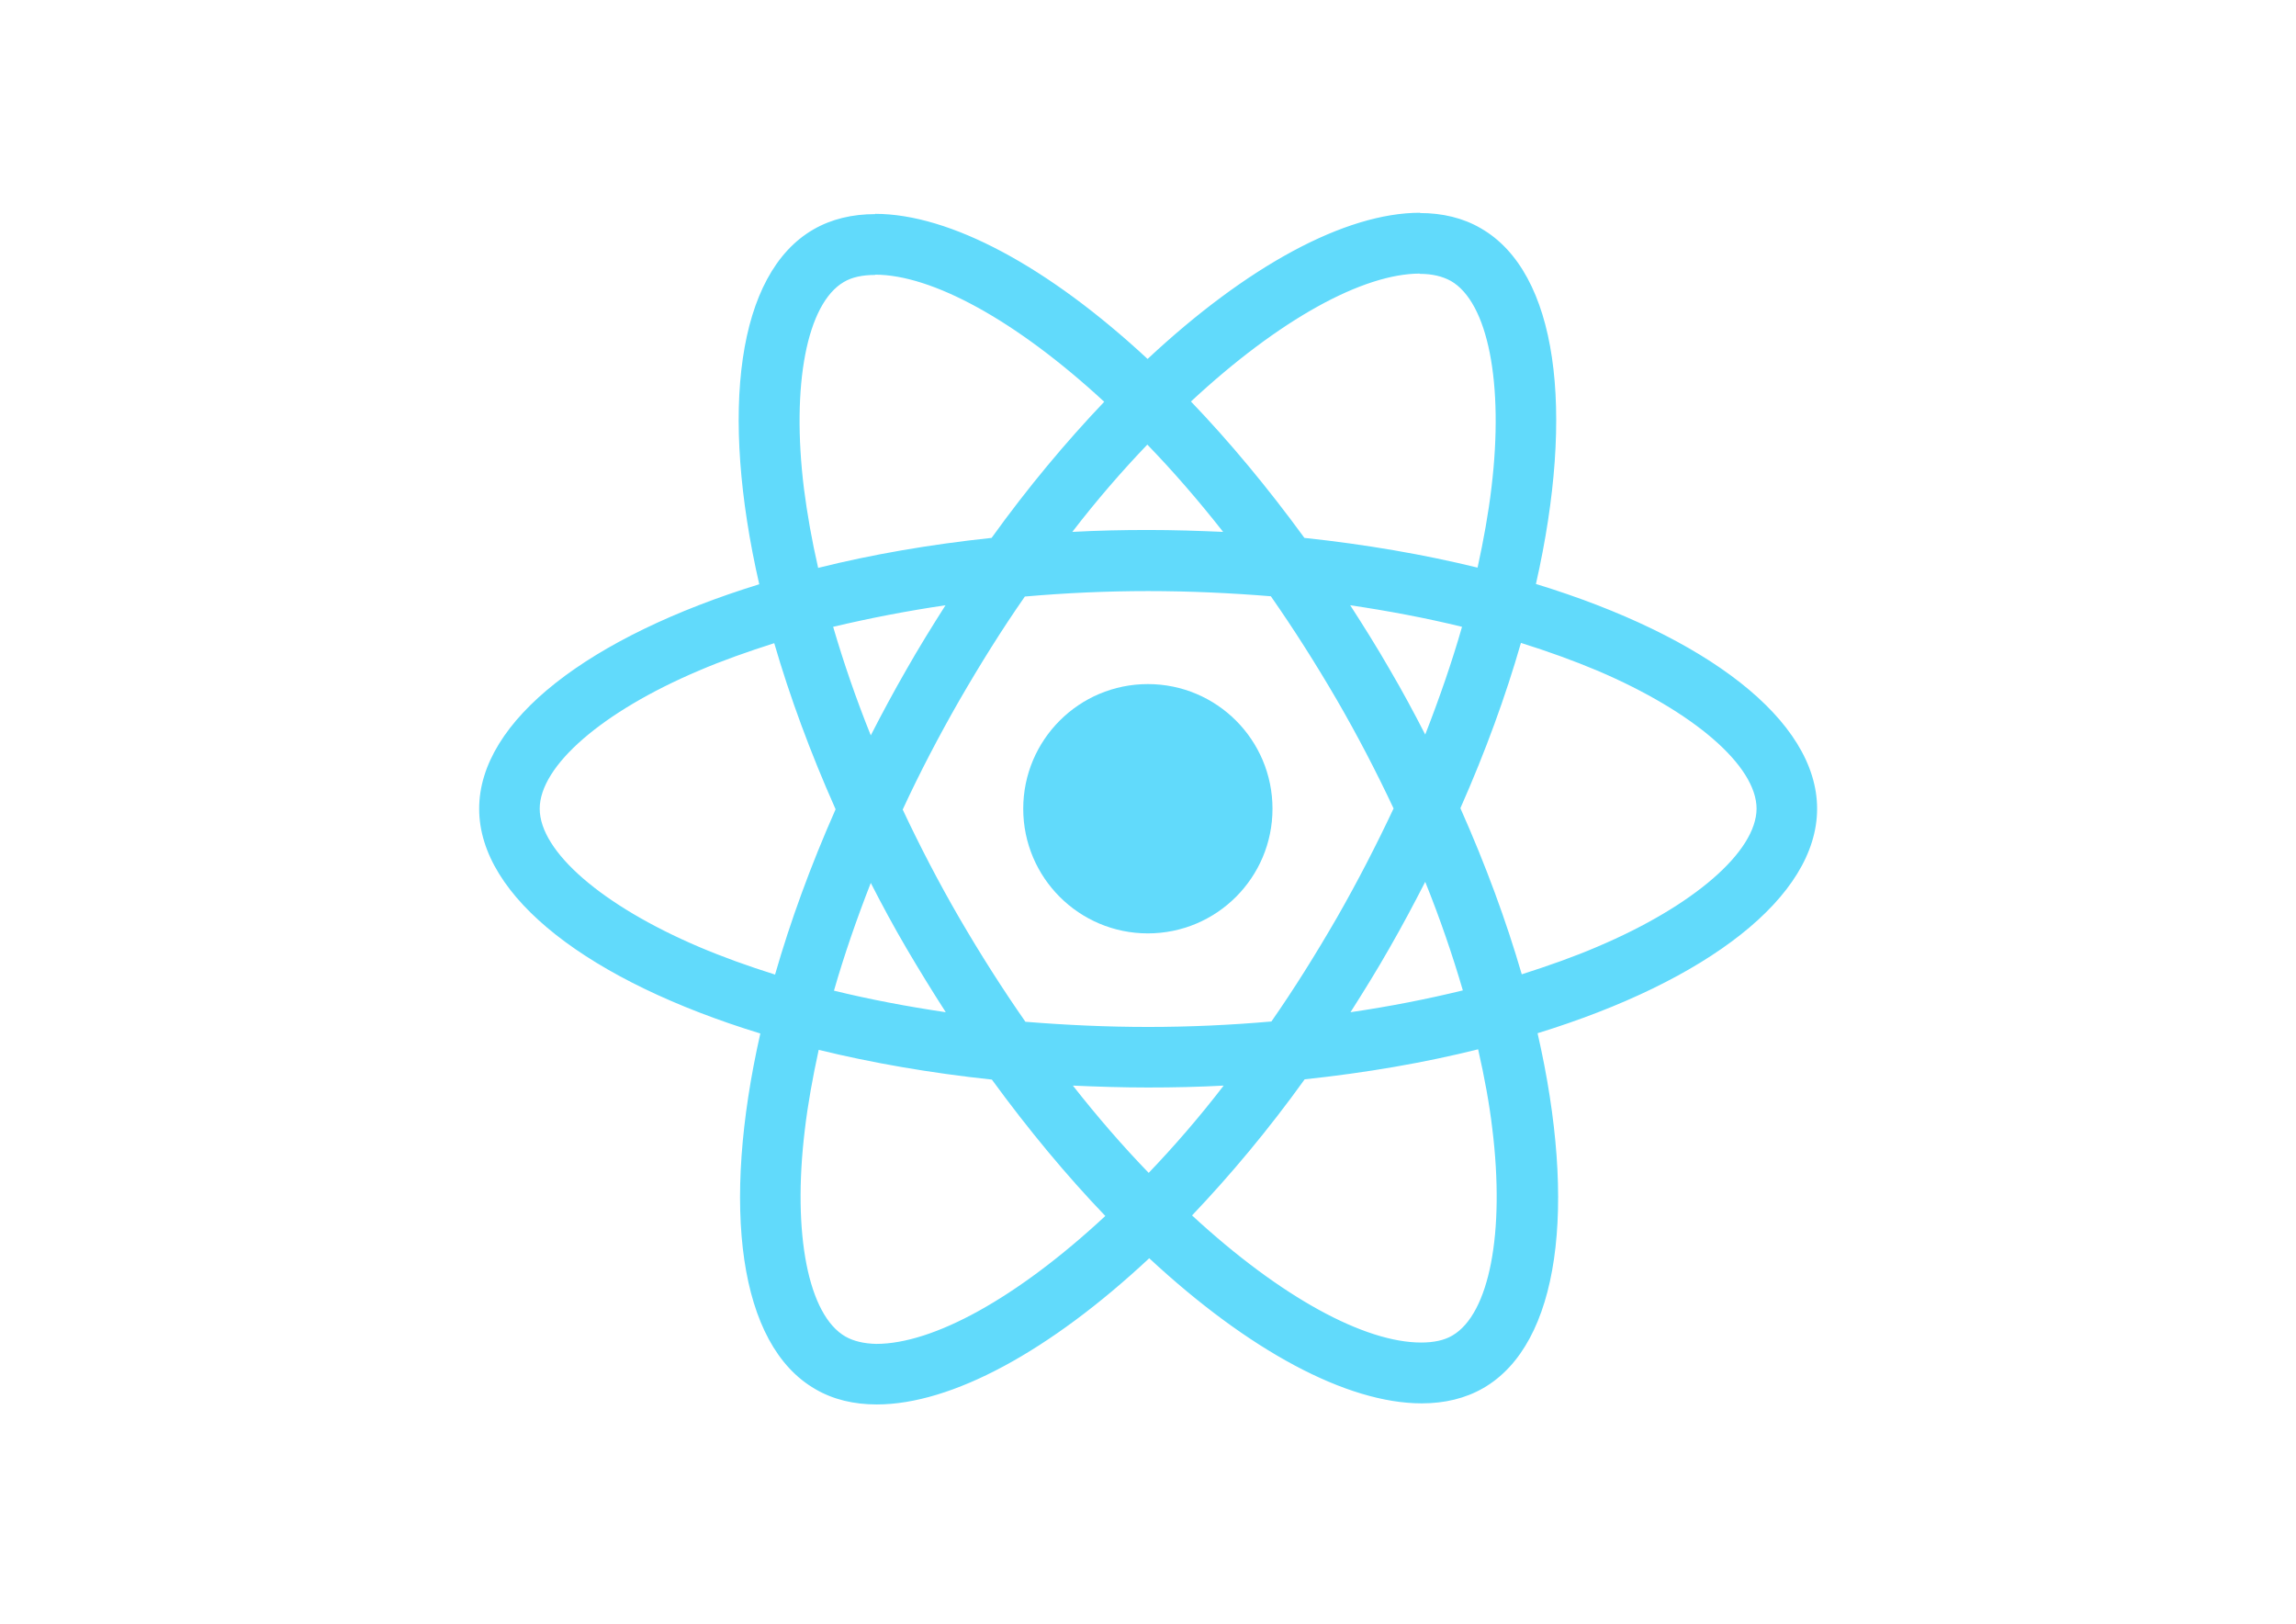
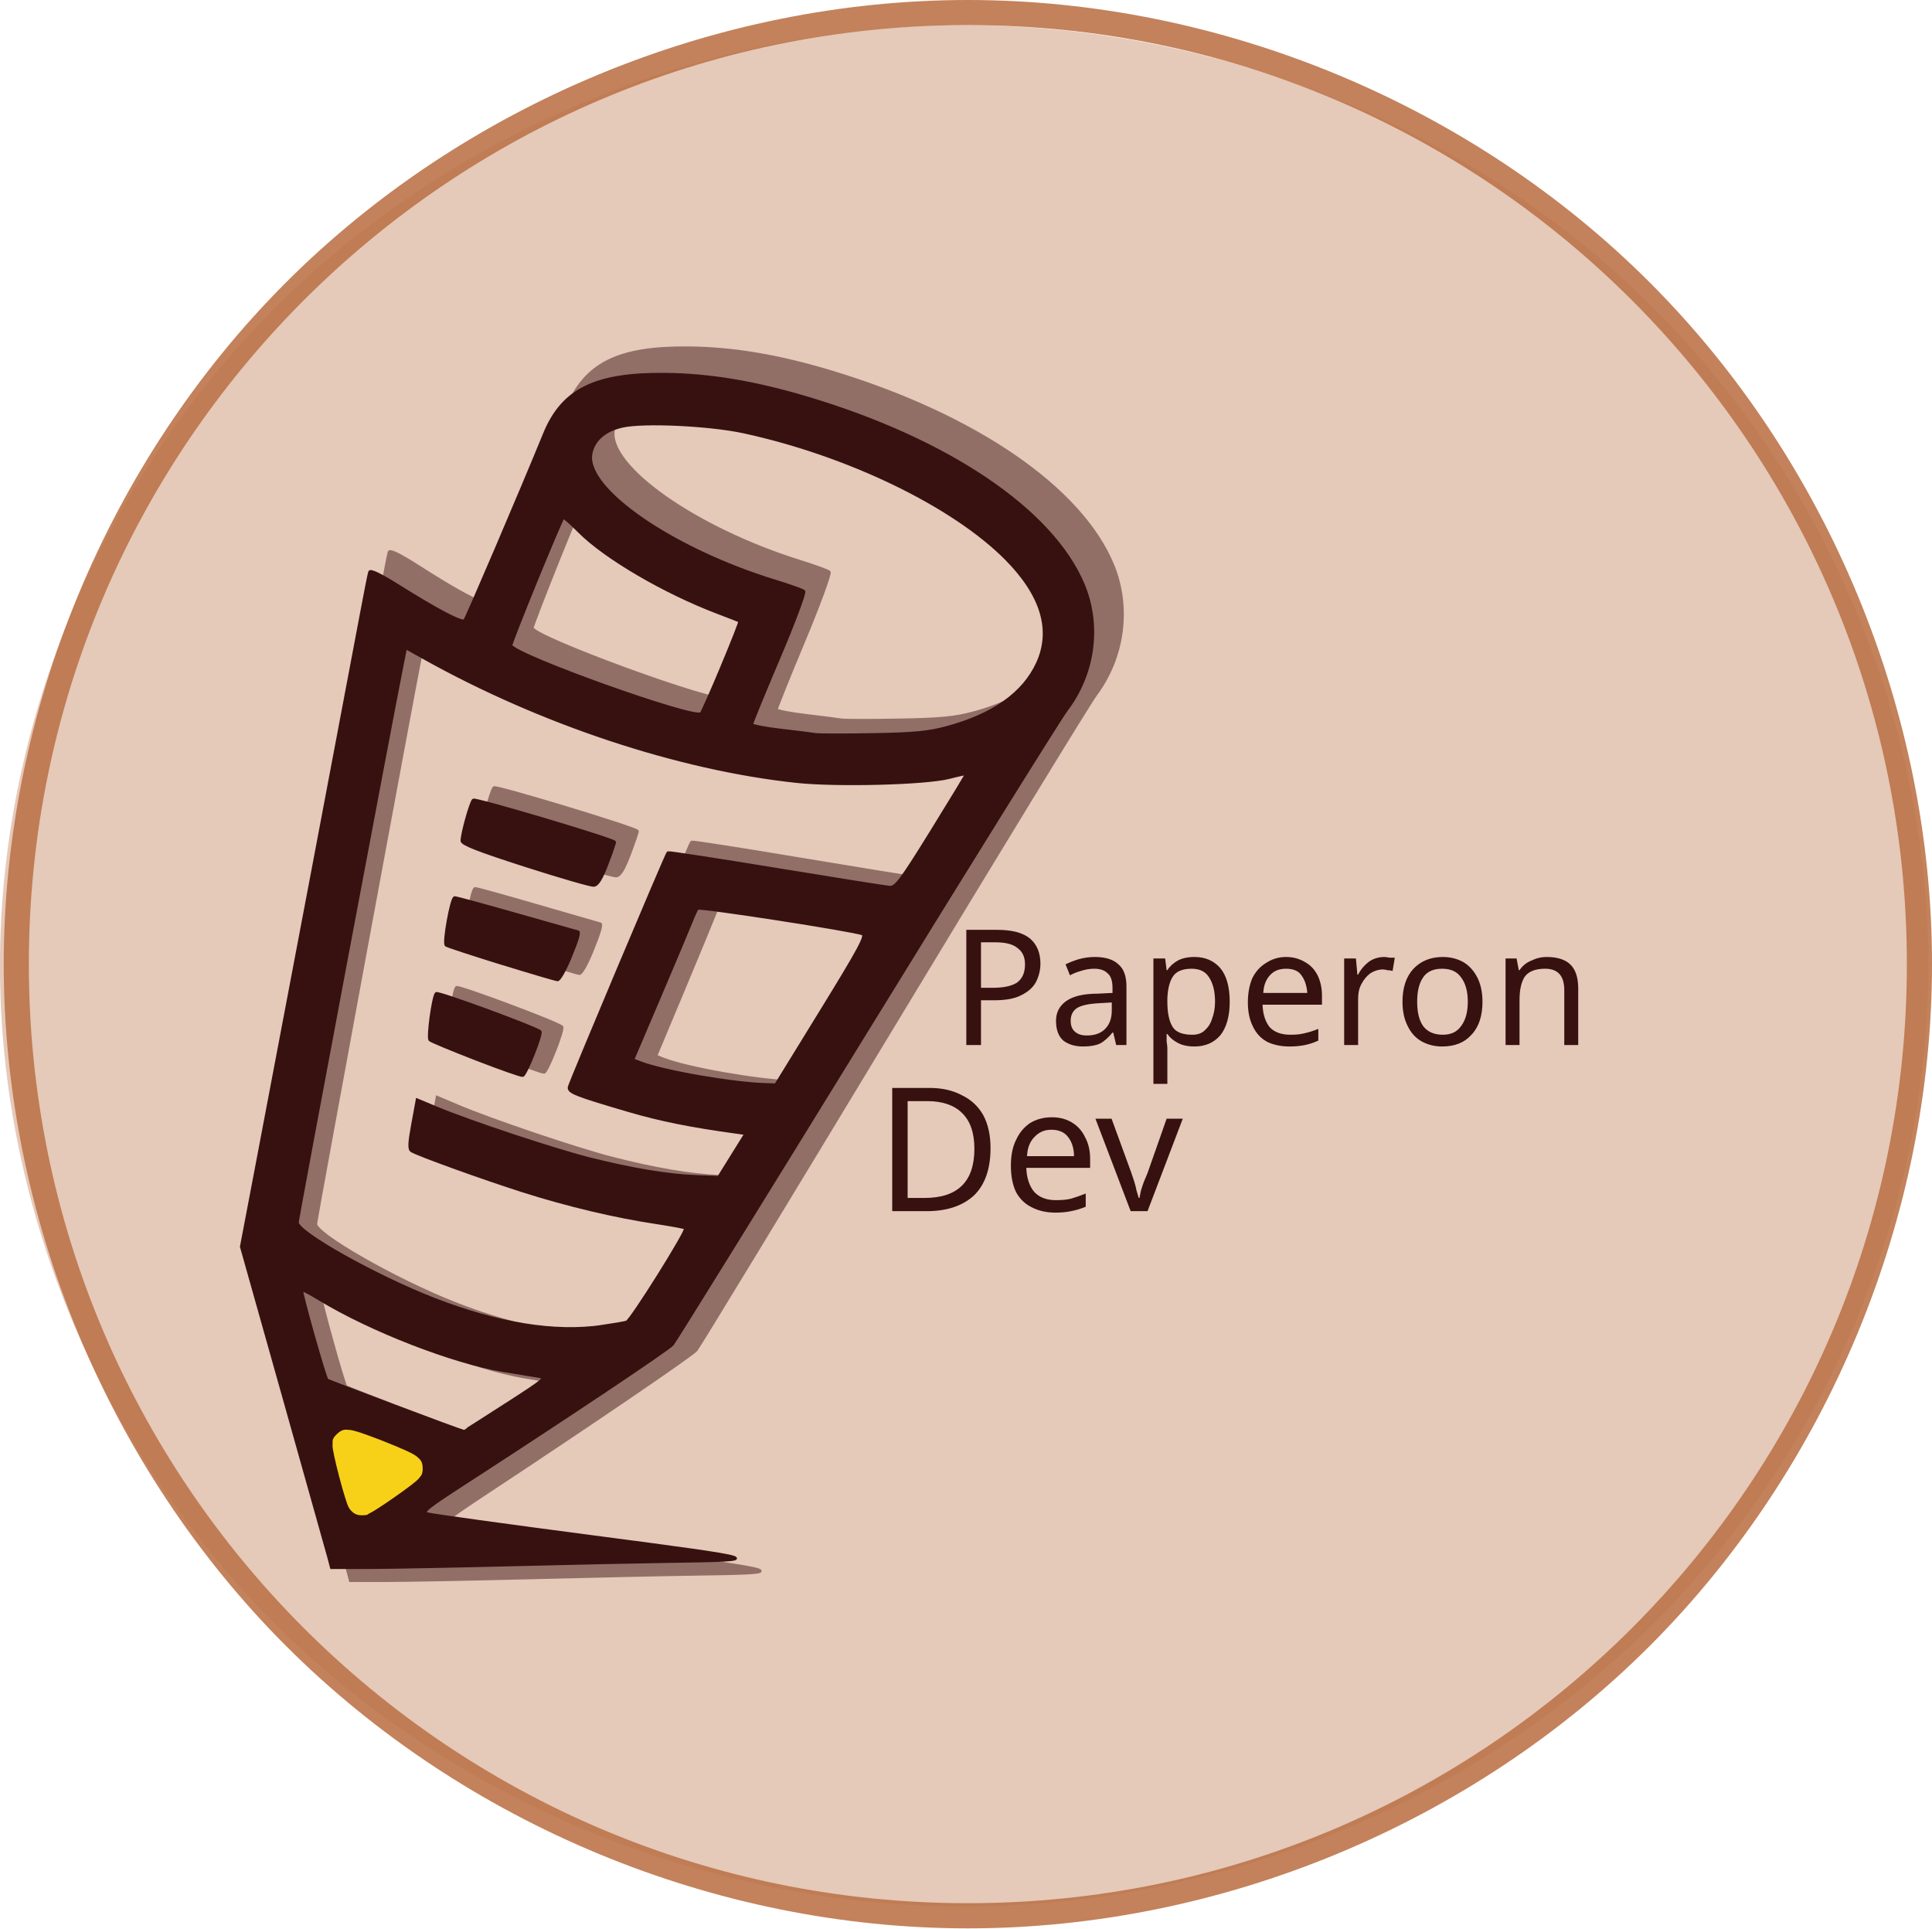
- <svg xmlns="http://www.w3.org/2000/svg" viewBox="0 0 841.9 595.3">
-   <g fill="#61DAFB">
-     <path d="M666.3 296.5c0-32.5-40.7-63.3-103.1-82.4 14.4-63.6 8-114.2-20.2-130.4-6.5-3.8-14.1-5.6-22.4-5.6v22.3c4.6 0 8.3.9 11.4 2.6 13.6 7.8 19.5 37.5 14.9 75.7-1.1 9.4-2.9 19.3-5.1 29.4-19.6-4.8-41-8.5-63.5-10.9-13.5-18.5-27.5-35.3-41.6-50 32.6-30.3 63.2-46.9 84-46.9V78c-27.5 0-63.5 19.6-99.9 53.6-36.4-33.8-72.4-53.2-99.9-53.2v22.3c20.7 0 51.4 16.5 84 46.6-14 14.7-28 31.4-41.3 49.9-22.6 2.4-44 6.1-63.6 11-2.3-10-4-19.7-5.2-29-4.7-38.2 1.1-67.9 14.6-75.8 3-1.8 6.9-2.6 11.5-2.6V78.5c-8.4 0-16 1.8-22.6 5.6-28.1 16.2-34.4 66.7-19.9 130.1-62.2 19.2-102.7 49.9-102.7 82.3 0 32.5 40.7 63.3 103.1 82.4-14.4 63.6-8 114.2 20.2 130.4 6.5 3.8 14.1 5.6 22.5 5.6 27.5 0 63.5-19.6 99.9-53.6 36.4 33.8 72.4 53.2 99.9 53.2 8.4 0 16-1.8 22.6-5.6 28.1-16.2 34.4-66.7 19.9-130.1 62-19.1 102.5-49.9 102.5-82.3zm-130.2-66.7c-3.7 12.9-8.3 26.2-13.5 39.5-4.1-8-8.4-16-13.1-24-4.6-8-9.5-15.8-14.4-23.4 14.2 2.1 27.9 4.7 41 7.9zm-45.8 106.5c-7.8 13.5-15.8 26.3-24.1 38.2-14.9 1.3-30 2-45.2 2-15.1 0-30.2-.7-45-1.9-8.3-11.9-16.4-24.6-24.2-38-7.6-13.1-14.5-26.4-20.8-39.8 6.2-13.4 13.2-26.8 20.7-39.9 7.8-13.5 15.8-26.3 24.1-38.2 14.9-1.3 30-2 45.2-2 15.1 0 30.2.7 45 1.9 8.3 11.9 16.4 24.6 24.2 38 7.6 13.1 14.5 26.4 20.8 39.8-6.3 13.4-13.2 26.8-20.7 39.9zm32.3-13c5.4 13.4 10 26.8 13.8 39.8-13.1 3.2-26.9 5.9-41.2 8 4.9-7.7 9.8-15.6 14.4-23.7 4.6-8 8.9-16.1 13-24.1zM421.2 430c-9.3-9.6-18.6-20.3-27.8-32 9 .4 18.2.7 27.5.7 9.4 0 18.7-.2 27.8-.7-9 11.7-18.3 22.4-27.5 32zm-74.4-58.9c-14.2-2.1-27.9-4.7-41-7.9 3.7-12.9 8.3-26.2 13.5-39.5 4.1 8 8.4 16 13.1 24 4.7 8 9.5 15.8 14.4 23.4zM420.7 163c9.3 9.6 18.6 20.3 27.8 32-9-.4-18.2-.7-27.5-.7-9.4 0-18.7.2-27.8.7 9-11.7 18.3-22.4 27.5-32zm-74 58.9c-4.9 7.7-9.8 15.6-14.4 23.7-4.6 8-8.9 16-13 24-5.4-13.4-10-26.8-13.8-39.8 13.1-3.1 26.9-5.8 41.2-7.9zm-90.5 125.2c-35.4-15.1-58.3-34.9-58.3-50.6 0-15.7 22.9-35.6 58.3-50.6 8.6-3.7 18-7 27.7-10.1 5.7 19.6 13.2 40 22.5 60.9-9.2 20.8-16.6 41.1-22.2 60.6-9.9-3.1-19.3-6.5-28-10.2zM310 490c-13.6-7.8-19.5-37.5-14.9-75.7 1.1-9.4 2.9-19.3 5.1-29.4 19.6 4.8 41 8.5 63.5 10.9 13.5 18.5 27.5 35.3 41.6 50-32.6 30.3-63.2 46.9-84 46.9-4.5-.1-8.3-1-11.3-2.7zm237.2-76.2c4.7 38.2-1.1 67.9-14.6 75.8-3 1.8-6.9 2.6-11.5 2.6-20.7 0-51.4-16.5-84-46.6 14-14.7 28-31.4 41.3-49.9 22.6-2.4 44-6.1 63.6-11 2.3 10.1 4.1 19.8 5.2 29.1zm38.5-66.7c-8.6 3.7-18 7-27.7 10.1-5.7-19.6-13.2-40-22.5-60.9 9.2-20.8 16.6-41.1 22.2-60.6 9.9 3.1 19.3 6.5 28.1 10.2 35.4 15.1 58.3 34.9 58.3 50.6-.1 15.7-23 35.6-58.4 50.6zM320.8 78.4z" />
-     <circle cx="420.9" cy="296.5" r="45.7" />
-     <path d="M520.5 78.1z" />
+ <svg xmlns="http://www.w3.org/2000/svg" width="41.15mm" height="41.07mm" viewBox="0 0 41.15 41.07" version="1.1" id="svg1099">
+   <defs id="defs1093" />
+   <g id="layer1" transform="translate(-83.58377,-157.6639)">
+     <g id="g1808" transform="translate(112.55,11.5565)">
+       <g id="g1792">
+         <path style="opacity:0.384;fill:#bc7348;fill-opacity:1;stroke:#bc7348;stroke-width:0;stroke-opacity:1" d="m -8.431,146.643 c -5.376,0 -10.72,2.158 -14.522,5.867 -3.802,3.709 -6.014,8.922 -6.014,14.167 0,5.245 2.212,10.458 6.014,14.167 3.802,3.709 9.145,5.867 14.522,5.867 5.376,0 10.72,-2.158 14.522,-5.867 3.802,-3.709 6.014,-8.922 6.014,-14.167 0,-5.245 -2.212,-10.458 -6.014,-14.167 -3.802,-3.709 -9.145,-5.867 -14.522,-5.867 z" id="path1727-1-8" />
+         <path id="path1727-1" style="opacity:1;fill:#bc7348;fill-opacity:0.894;stroke:#bc7348;stroke-width:0;stroke-opacity:1" d="m -31.564,552.217 c -20.32,0 -40.516,8.36 -54.885,22.729 -14.368,14.368 -22.729,34.565 -22.729,54.885 0,20.32 8.36,40.517 22.729,54.885 14.368,14.368 34.565,22.729 54.885,22.729 20.32,0 40.516,-8.36 54.885,-22.729 14.368,-14.368 22.729,-34.565 22.729,-54.885 0,-20.32 -8.36,-40.516 -22.729,-54.885 C 8.952,560.577 -11.245,552.217 -31.564,552.217 Z m -0.301,2.023 a 75.591,75.591 0 0 1 0.301,0 75.591,75.591 0 0 1 75.59,75.59 75.591,75.591 0 0 1 -75.59,75.59 75.591,75.591 0 0 1 -75.592,-75.59 75.591,75.591 0 0 1 75.291,-75.59 z" transform="scale(0.2645833)" />
+       </g>
+       <g id="g1766" transform="translate(-1.48122,1.439625)">
+         <text xml:space="preserve" style="font-size:3.444px;line-height:1.25;font-family:Quicksand;-inkscape-font-specification:Quicksand;letter-spacing:0px;fill:#371110;fill-opacity:1;stroke-width:0.239" x="-7.23" y="166.945" id="text844" transform="scale(1.000124,0.9998759)">
+           <tspan id="tspan842" x="-7.23" y="166.945" style="font-style:normal;font-variant:normal;font-weight:normal;font-stretch:normal;font-size:3.444px;font-family:'Trajan Pro';-inkscape-font-specification:'Trajan Pro';fill:#371110;fill-opacity:1;stroke-width:0.239">Paperon</tspan>
+         </text>
+         <text xml:space="preserve" style="font-size:3.679px;line-height:1.25;font-family:Quicksand;-inkscape-font-specification:Quicksand;letter-spacing:0px;fill:#371110;fill-opacity:1;stroke-width:0.284" x="-8.838" y="170.484" id="text844-3" transform="scale(1.000124,0.9998759)">
+           <tspan id="tspan842-9" x="-8.838" y="170.484" style="font-style:normal;font-variant:normal;font-weight:normal;font-stretch:normal;font-size:3.679px;font-family:'Trajan Pro';-inkscape-font-specification:'Trajan Pro';fill:#371110;fill-opacity:1;stroke-width:0.284">Dev</tspan>
+         </text>
+         <g id="g1089" transform="translate(16.40927,-41.2158)">
+           <g id="g1737" transform="translate(0.5291667,-0.5291667)">
+             <path style="opacity:0.487;fill:#371110;fill-opacity:1;stroke:#371110;stroke-width:0.062;stroke-opacity:1" d="m -37.022,219.842 c -0.034,-0.129 -0.472,-1.718 -0.973,-3.531 l -0.911,-3.297 0.324,-1.731 c 0.429,-2.29 2.071,-11.121 2.268,-12.192 0.085,-0.464 0.166,-0.877 0.179,-0.919 0.015,-0.048 0.235,0.059 0.596,0.29 0.866,0.555 1.399,0.839 1.456,0.777 0.043,-0.046 1.219,-2.849 1.722,-4.103 0.39,-0.973 1.095,-1.329 2.603,-1.314 0.962,0.009 1.935,0.175 3.08,0.523 3.035,0.925 5.278,2.468 5.952,4.096 0.376,0.907 0.236,1.97 -0.365,2.773 -0.141,0.189 -2.09,3.379 -4.331,7.089 -2.241,3.71 -4.119,6.798 -4.174,6.863 -0.096,0.113 -2.223,1.562 -4.403,3 -0.929,0.613 -1.017,0.686 -0.88,0.728 0.084,0.026 1.698,0.253 3.585,0.505 3.734,0.499 3.77,0.511 1.627,0.542 -0.59,0.008 -2.108,0.042 -3.373,0.074 -1.265,0.032 -2.664,0.059 -3.11,0.06 l -0.81,0.001 z m 1.285,-1.678 c 0.34,-0.227 0.606,-0.426 0.591,-0.441 -0.033,-0.034 -1.599,-0.633 -1.617,-0.618 -0.019,0.015 0.366,1.472 0.389,1.472 0.01,0 0.297,-0.186 0.638,-0.413 z m 2.54,-1.676 c 0.868,-0.571 0.891,-0.591 0.696,-0.624 -0.111,-0.018 -0.45,-0.075 -0.754,-0.126 -1.078,-0.18 -2.855,-0.884 -3.961,-1.568 -0.203,-0.126 -0.378,-0.219 -0.389,-0.206 -0.027,0.031 0.499,1.93 0.548,1.98 0.028,0.028 2.807,1.093 2.953,1.131 0.005,0.001 0.413,-0.263 0.907,-0.588 z m 2.088,-1.723 c 0.236,-0.034 0.471,-0.076 0.521,-0.093 0.097,-0.032 1.319,-2.018 1.271,-2.066 -0.015,-0.015 -0.295,-0.069 -0.622,-0.119 -0.897,-0.137 -1.925,-0.385 -2.884,-0.697 -0.862,-0.28 -2.268,-0.796 -2.408,-0.884 -0.058,-0.037 -0.053,-0.166 0.022,-0.585 l 0.097,-0.538 0.438,0.186 c 0.714,0.303 2.531,0.917 3.29,1.112 0.911,0.234 1.687,0.365 2.296,0.389 l 0.487,0.019 0.294,-0.481 0.294,-0.481 -0.198,-0.028 c -0.994,-0.139 -1.651,-0.273 -2.335,-0.478 -1.153,-0.345 -1.3,-0.405 -1.28,-0.516 0.016,-0.094 2.092,-5.114 2.133,-5.158 0.011,-0.012 1.06,0.151 2.329,0.364 1.27,0.212 2.376,0.391 2.458,0.397 0.132,0.009 0.24,-0.137 0.909,-1.238 0.418,-0.687 0.755,-1.254 0.749,-1.26 -0.005,-0.006 -0.176,0.032 -0.378,0.084 -0.512,0.132 -2.425,0.182 -3.299,0.086 -2.554,-0.28 -5.522,-1.284 -8.049,-2.724 l -0.385,-0.219 -0.066,0.33 c -0.23,1.159 -2.275,12.227 -2.275,12.314 0,0.223 1.691,1.19 2.955,1.689 1.387,0.548 2.601,0.748 3.638,0.596 z m -2.729,-5.876 c -0.523,-0.206 -0.972,-0.396 -0.999,-0.423 -0.051,-0.051 0.068,-0.941 0.136,-1.021 0.035,-0.041 2.16,0.753 2.244,0.839 0.045,0.046 -0.307,0.947 -0.377,0.965 -0.03,0.008 -0.482,-0.154 -1.004,-0.36 z m 0.534,-2.111 c -0.634,-0.2 -1.167,-0.378 -1.185,-0.396 -0.058,-0.059 0.117,-1.045 0.186,-1.045 0.036,0 0.646,0.169 1.354,0.375 0.708,0.206 1.295,0.375 1.303,0.375 0.048,0 -0.006,0.186 -0.174,0.598 -0.104,0.255 -0.222,0.463 -0.261,0.461 -0.039,-0.002 -0.589,-0.167 -1.223,-0.367 z m 0.523,-2.149 c -1.002,-0.328 -1.365,-0.472 -1.365,-0.543 0,-0.156 0.185,-0.836 0.245,-0.896 0.041,-0.042 2.972,0.845 3.051,0.924 0.008,0.007 -0.064,0.223 -0.161,0.479 -0.127,0.338 -0.206,0.467 -0.29,0.474 -0.063,0.005 -0.729,-0.191 -1.48,-0.437 z m 6.401,3.189 c 0.813,-1.347 0.971,-1.645 0.889,-1.682 -0.179,-0.08 -3.531,-0.608 -3.57,-0.562 -0.021,0.025 -0.081,0.157 -0.134,0.295 -0.053,0.137 -0.359,0.877 -0.679,1.643 l -0.583,1.393 0.164,0.065 c 0.491,0.194 1.99,0.46 2.709,0.48 l 0.215,0.006 z m 2.691,-6.221 c 1.011,-0.274 1.672,-0.749 1.974,-1.419 0.326,-0.724 0.097,-1.5 -0.677,-2.296 -1.146,-1.178 -3.42,-2.297 -5.676,-2.794 -0.735,-0.162 -2.153,-0.229 -2.614,-0.124 -0.381,0.087 -0.622,0.301 -0.677,0.604 -0.143,0.776 1.754,2.111 3.991,2.807 0.304,0.095 0.576,0.194 0.605,0.221 0.029,0.027 -0.212,0.685 -0.537,1.463 -0.325,0.778 -0.59,1.438 -0.59,1.466 0,0.028 0.283,0.084 0.629,0.125 0.346,0.041 0.684,0.084 0.751,0.096 0.067,0.012 0.619,0.013 1.227,0.002 0.888,-0.015 1.2,-0.045 1.595,-0.152 z m -4.844,-1.34 c 0.224,-0.544 0.398,-0.995 0.387,-1.003 -0.011,-0.007 -0.227,-0.093 -0.48,-0.191 -1.15,-0.445 -2.431,-1.208 -2.99,-1.783 -0.177,-0.182 -0.332,-0.32 -0.343,-0.306 -0.066,0.081 -1.144,2.77 -1.129,2.816 0.071,0.218 3.964,1.638 4.107,1.498 0.023,-0.023 0.225,-0.487 0.449,-1.031 z" id="path1874-5" />
+             <g id="g1040" transform="matrix(1.006785,0,0,1.006535,-5.464584,-1.240111)">
+               <path style="fill:#371110;fill-opacity:1;stroke:#371110;stroke-width:0.06;stroke-opacity:1" d="m -31.743,219.382 c -0.034,-0.124 -0.463,-1.652 -0.954,-3.397 l -0.893,-3.171 0.317,-1.665 c 0.42,-2.203 2.029,-10.697 2.221,-11.727 0.083,-0.446 0.162,-0.844 0.176,-0.884 0.015,-0.046 0.23,0.057 0.584,0.279 0.849,0.533 1.37,0.807 1.426,0.748 0.042,-0.044 1.194,-2.741 1.687,-3.947 0.382,-0.936 1.073,-1.278 2.55,-1.264 0.942,0.009 1.896,0.168 3.017,0.503 2.973,0.889 5.17,2.374 5.83,3.94 0.368,0.873 0.231,1.895 -0.357,2.667 -0.138,0.182 -2.048,3.25 -4.243,6.818 -2.195,3.568 -4.035,6.539 -4.089,6.601 -0.094,0.108 -2.178,1.502 -4.313,2.885 -0.91,0.589 -0.997,0.66 -0.862,0.7 0.083,0.025 1.663,0.244 3.512,0.486 3.657,0.48 3.693,0.491 1.594,0.521 -0.578,0.008 -2.065,0.04 -3.304,0.071 -1.239,0.031 -2.61,0.057 -3.046,0.058 l -0.794,0.001 z m 1.259,-1.614 c 0.333,-0.218 0.594,-0.409 0.579,-0.424 -0.033,-0.033 -1.566,-0.609 -1.584,-0.595 -0.018,0.014 0.359,1.416 0.381,1.416 0.01,0 0.291,-0.179 0.625,-0.397 z m 2.488,-1.612 c 0.851,-0.549 0.873,-0.569 0.681,-0.6 -0.109,-0.018 -0.441,-0.072 -0.738,-0.121 -1.056,-0.174 -2.797,-0.85 -3.88,-1.508 -0.199,-0.121 -0.371,-0.21 -0.381,-0.199 -0.026,0.03 0.489,1.856 0.537,1.905 0.027,0.027 2.75,1.052 2.892,1.088 0.005,10e-4 0.405,-0.253 0.888,-0.565 z m 2.046,-1.658 c 0.231,-0.033 0.461,-0.073 0.511,-0.089 0.095,-0.031 1.292,-1.941 1.245,-1.987 -0.015,-0.015 -0.289,-0.066 -0.61,-0.115 -0.879,-0.132 -1.885,-0.371 -2.825,-0.67 -0.845,-0.269 -2.221,-0.766 -2.359,-0.851 -0.057,-0.035 -0.052,-0.16 0.022,-0.562 l 0.095,-0.517 0.429,0.179 c 0.699,0.291 2.479,0.882 3.222,1.069 0.893,0.225 1.653,0.351 2.249,0.374 l 0.477,0.018 0.288,-0.463 0.288,-0.463 -0.194,-0.027 c -0.973,-0.133 -1.617,-0.263 -2.288,-0.46 -1.129,-0.332 -1.273,-0.389 -1.254,-0.496 0.016,-0.09 2.049,-4.919 2.089,-4.961 0.011,-0.012 1.038,0.146 2.282,0.35 1.244,0.204 2.327,0.376 2.408,0.382 0.129,0.009 0.235,-0.132 0.891,-1.191 0.409,-0.661 0.739,-1.206 0.734,-1.212 -0.005,-0.006 -0.172,0.03 -0.37,0.081 -0.501,0.127 -2.375,0.175 -3.232,0.083 -2.502,-0.269 -5.409,-1.235 -7.885,-2.62 l -0.377,-0.211 -0.064,0.318 c -0.225,1.115 -2.228,11.76 -2.228,11.844 0,0.214 1.657,1.144 2.895,1.625 1.359,0.528 2.548,0.719 3.563,0.574 z m -2.673,-5.652 c -0.512,-0.198 -0.952,-0.381 -0.978,-0.407 -0.05,-0.049 0.066,-0.906 0.133,-0.982 0.035,-0.04 2.116,0.724 2.198,0.806 0.044,0.044 -0.3,0.911 -0.369,0.929 -0.029,0.008 -0.472,-0.148 -0.984,-0.346 z m 0.524,-2.031 c -0.621,-0.192 -1.143,-0.364 -1.16,-0.381 -0.057,-0.057 0.115,-1.005 0.182,-1.005 0.036,0 0.632,0.162 1.326,0.36 0.694,0.198 1.268,0.36 1.276,0.36 0.047,0 -0.006,0.179 -0.171,0.575 -0.102,0.245 -0.217,0.445 -0.255,0.443 -0.038,-0.002 -0.577,-0.161 -1.198,-0.353 z m 0.513,-2.067 c -0.981,-0.315 -1.337,-0.454 -1.337,-0.522 0,-0.15 0.182,-0.804 0.24,-0.862 0.04,-0.04 2.911,0.813 2.988,0.888 0.008,0.007 -0.063,0.215 -0.157,0.46 -0.124,0.325 -0.202,0.449 -0.284,0.456 -0.062,0.005 -0.715,-0.184 -1.45,-0.42 z m 6.27,3.067 c 0.797,-1.295 0.951,-1.582 0.871,-1.618 -0.176,-0.077 -3.459,-0.585 -3.497,-0.541 -0.02,0.024 -0.079,0.151 -0.131,0.283 -0.052,0.132 -0.351,0.843 -0.665,1.58 l -0.571,1.34 0.161,0.062 c 0.481,0.187 1.95,0.442 2.654,0.462 l 0.21,0.006 z m 2.636,-5.983 c 0.99,-0.263 1.638,-0.721 1.933,-1.365 0.319,-0.697 0.095,-1.443 -0.663,-2.208 -1.123,-1.133 -3.35,-2.21 -5.56,-2.687 -0.72,-0.155 -2.109,-0.22 -2.56,-0.119 -0.373,0.084 -0.609,0.29 -0.664,0.581 -0.14,0.747 1.718,2.03 3.91,2.7 0.297,0.091 0.564,0.186 0.593,0.212 0.029,0.026 -0.208,0.659 -0.526,1.407 -0.318,0.748 -0.578,1.383 -0.578,1.41 0,0.027 0.277,0.081 0.616,0.121 0.339,0.039 0.67,0.081 0.736,0.092 0.066,0.011 0.607,0.013 1.201,0.002 0.87,-0.015 1.175,-0.043 1.562,-0.146 z m -4.745,-1.289 c 0.219,-0.523 0.39,-0.957 0.379,-0.965 -0.011,-0.007 -0.222,-0.09 -0.47,-0.184 -1.127,-0.428 -2.381,-1.162 -2.929,-1.715 -0.174,-0.175 -0.325,-0.308 -0.336,-0.295 -0.065,0.078 -1.121,2.664 -1.106,2.709 0.07,0.21 3.883,1.575 4.023,1.441 0.023,-0.022 0.221,-0.468 0.44,-0.992 z" id="path1874" />
+               <path id="path1876" style="fill:#f7d118;fill-opacity:1;stroke:#78cdef;stroke-width:0;stroke-opacity:0.894" d="m -31.356,216.687 c -0.034,0.001 -0.095,-0.014 -0.2,0.08 -0.13,0.116 -0.1,0.173 -0.103,0.203 -0.003,0.03 -0.002,0.046 -0.002,0.06 0.001,0.028 0.004,0.047 0.007,0.069 0.007,0.043 0.016,0.092 0.029,0.151 0.025,0.117 0.062,0.269 0.105,0.433 0.043,0.164 0.085,0.312 0.12,0.424 0.017,0.056 0.032,0.102 0.046,0.141 0.007,0.019 0.013,0.036 0.024,0.06 0.006,0.012 0.011,0.025 0.029,0.051 0.009,0.013 0.02,0.03 0.049,0.057 0.029,0.027 0.085,0.082 0.21,0.082 0.136,0 0.128,-0.025 0.151,-0.036 0.023,-0.011 0.041,-0.021 0.061,-0.032 0.04,-0.022 0.084,-0.05 0.134,-0.082 0.1,-0.064 0.223,-0.147 0.344,-0.232 0.121,-0.085 0.24,-0.17 0.332,-0.24 0.046,-0.035 0.085,-0.066 0.119,-0.095 0.017,-0.015 0.032,-0.028 0.052,-0.048 0.01,-0.01 0.021,-0.022 0.037,-0.045 0.016,-0.024 0.058,-0.046 0.058,-0.182 0,-0.154 -0.064,-0.193 -0.089,-0.219 -0.025,-0.026 -0.041,-0.037 -0.055,-0.047 -0.028,-0.02 -0.049,-0.031 -0.072,-0.044 -0.046,-0.025 -0.099,-0.05 -0.161,-0.078 -0.125,-0.056 -0.285,-0.122 -0.446,-0.186 -0.162,-0.064 -0.324,-0.124 -0.454,-0.169 -0.065,-0.022 -0.121,-0.04 -0.172,-0.053 -0.025,-0.007 -0.048,-0.013 -0.082,-0.017 -0.017,-0.002 -0.035,-0.005 -0.069,-0.004 z" />
+             </g>
+           </g>
+         </g>
+       </g>
+     </g>
  </g>
</svg>
